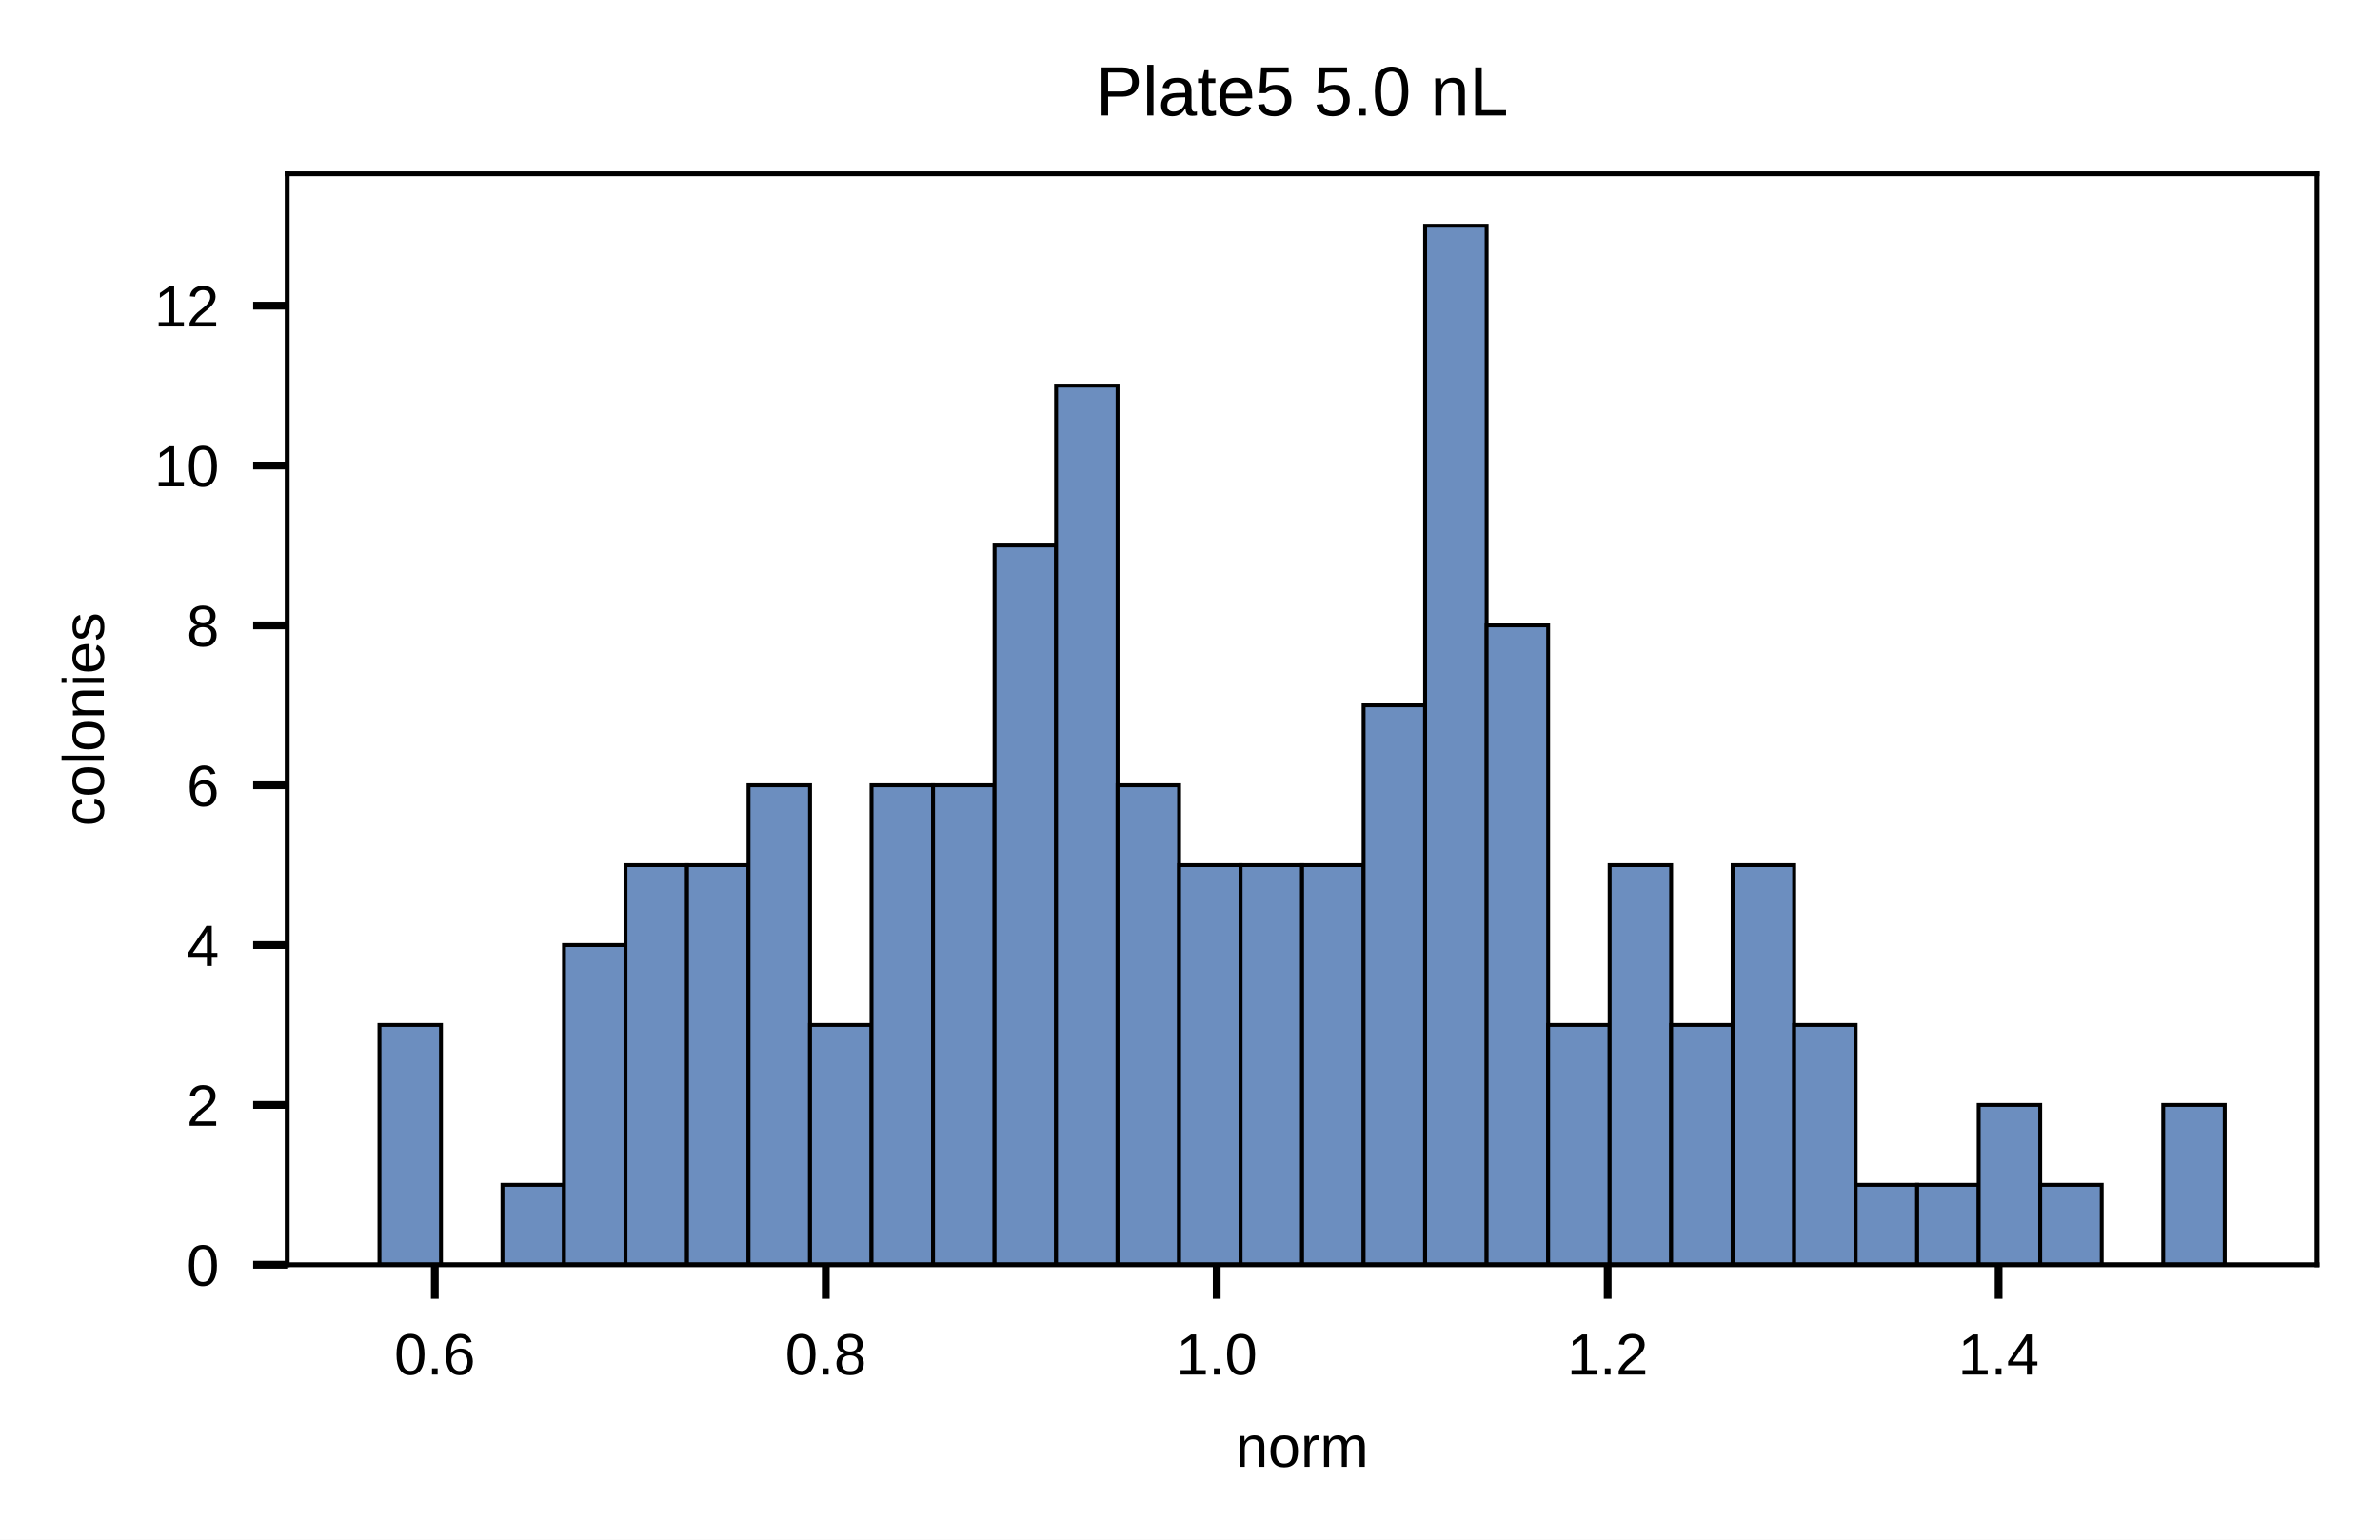
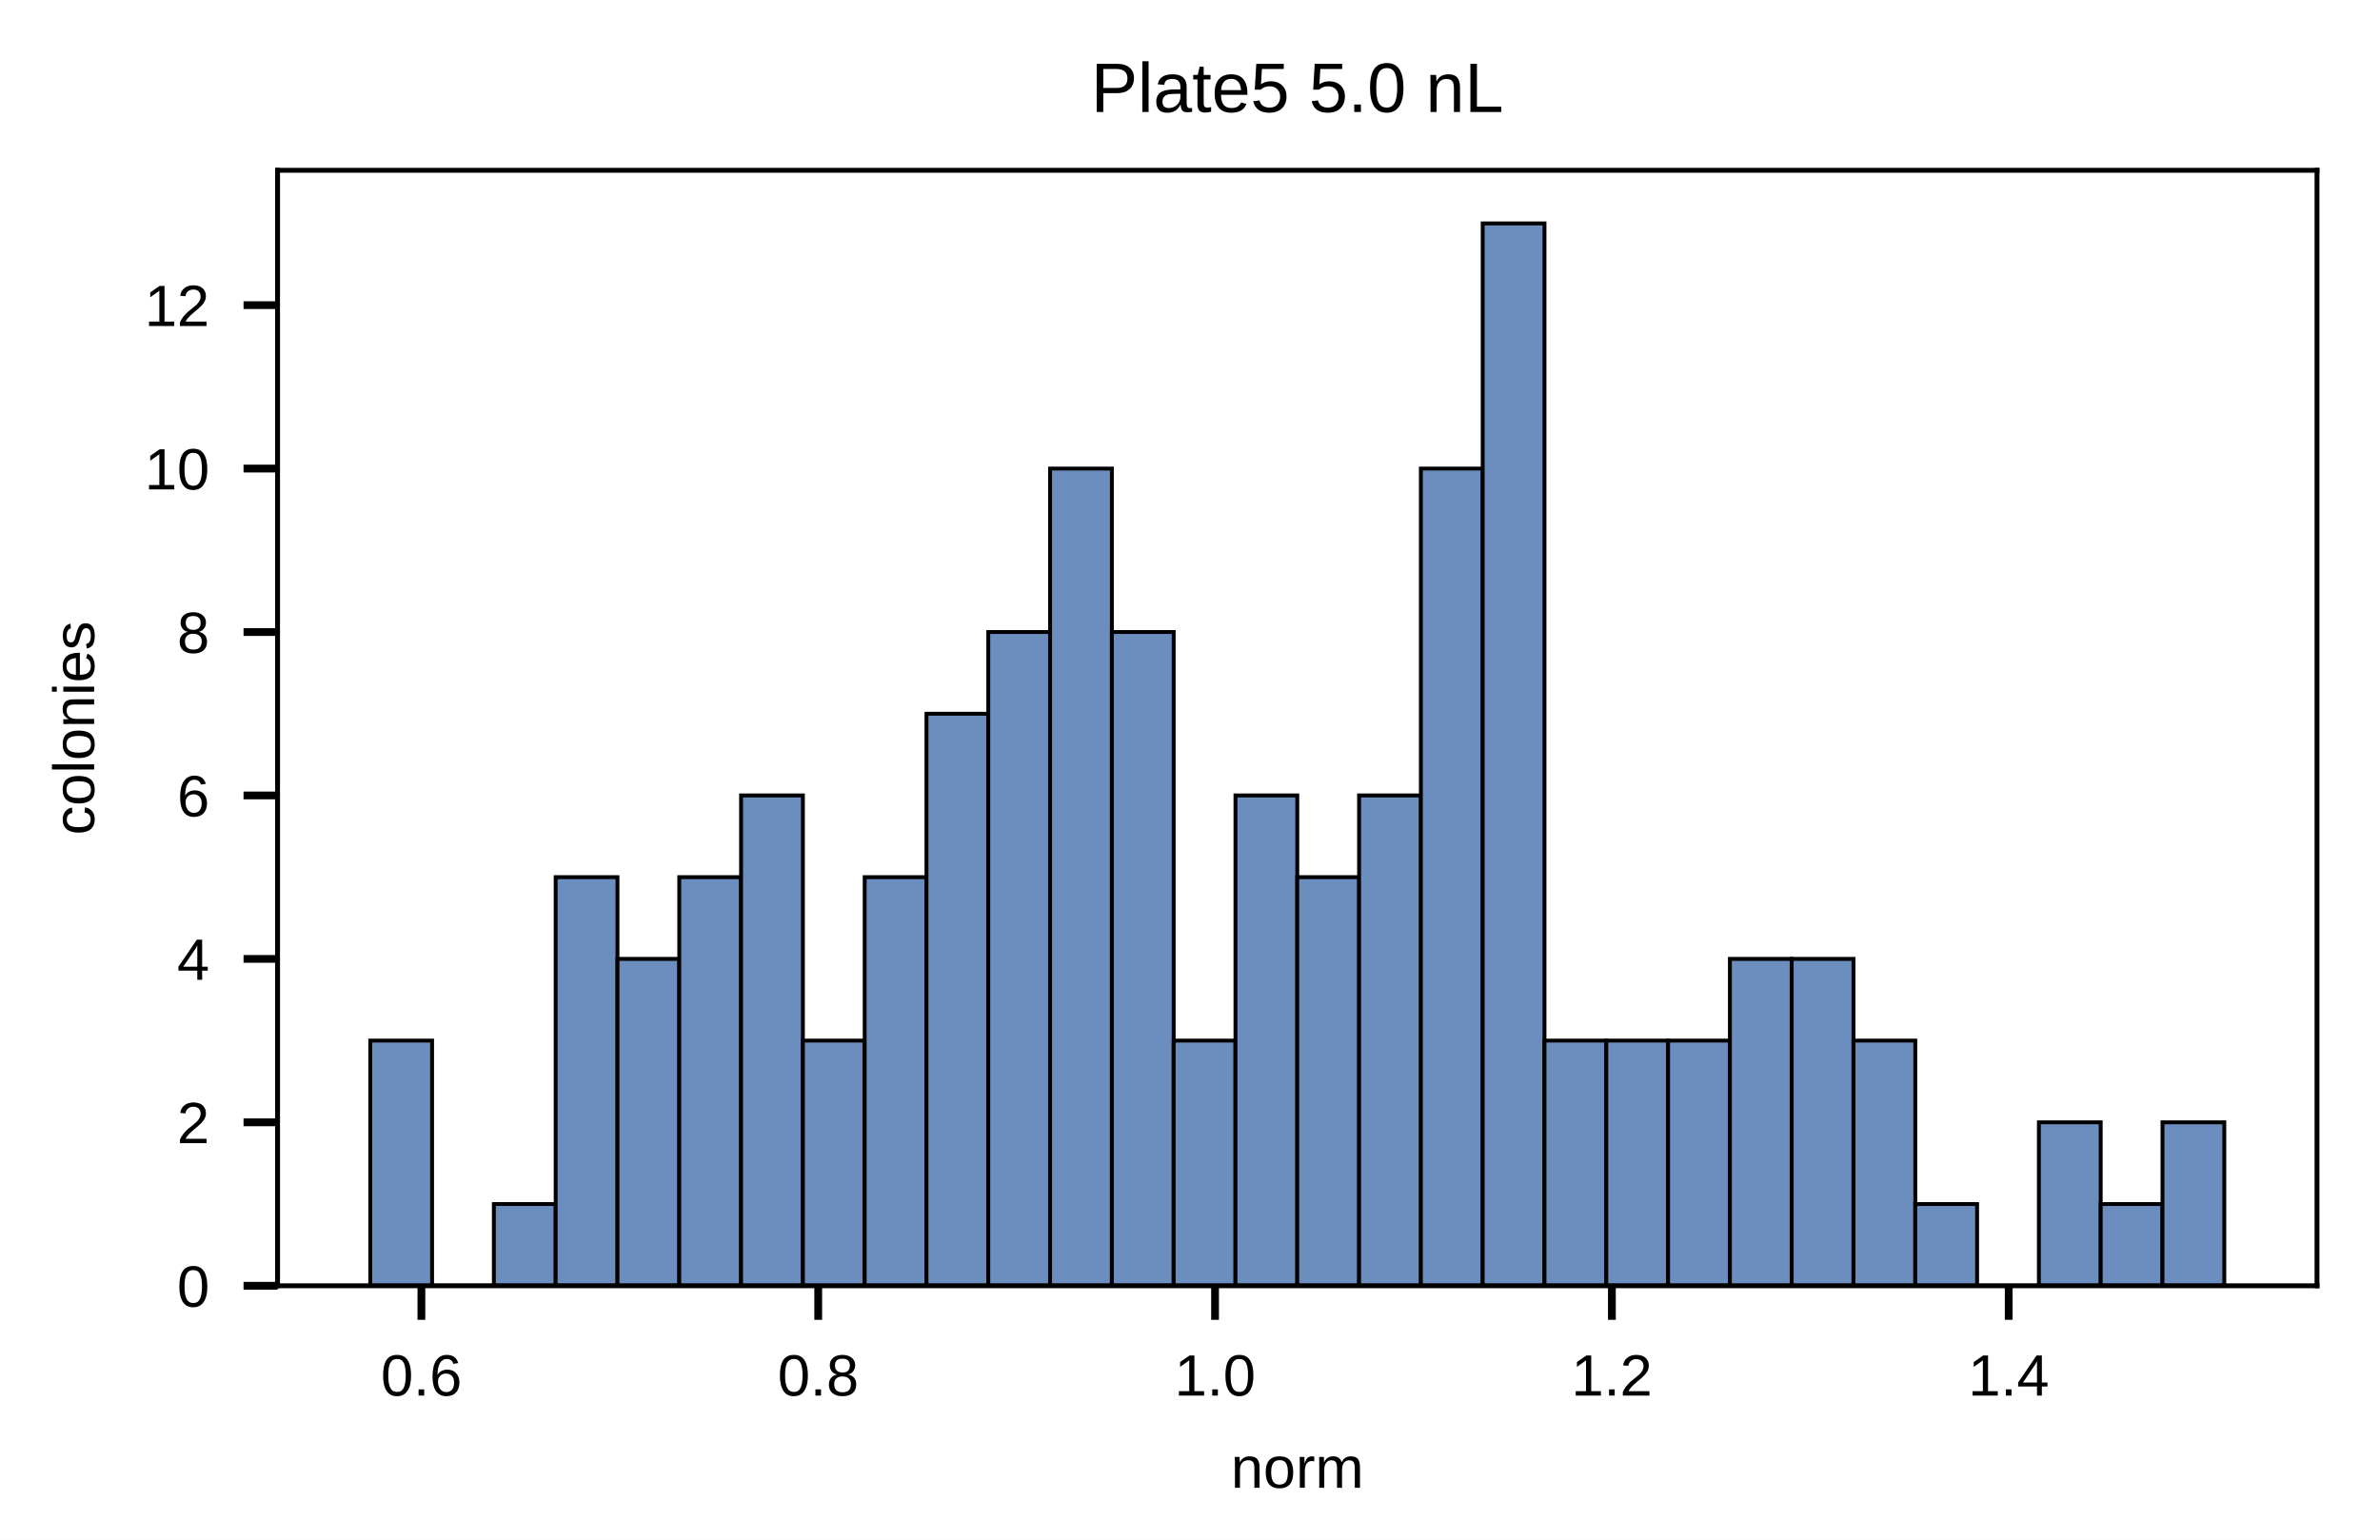
<svg xmlns="http://www.w3.org/2000/svg" xmlns:xlink="http://www.w3.org/1999/xlink" width="244.8pt" height="158.4pt" viewBox="0 0 244.8 158.4" version="1.1">
  <defs>
    <style type="text/css">*{stroke-linejoin: round; stroke-linecap: butt}</style>
  </defs>
  <g id="figure_1">
    <g id="patch_1">
      <path d="M 0 158.4  L 244.8 158.4  L 244.8 0  L 0 0  z " style="fill: #ffffff" />
    </g>
    <g id="axes_1">
      <g id="patch_2">
-         <path d="M 29.54 130.12  L 238.32 130.12  L 238.32 17.88  L 29.54 17.88  z " style="fill: #ffffff" />
+         <path d="M 28.55 132.28  L 238.32 132.28  L 238.32 17.52  L 28.55 17.52  z " style="fill: #ffffff" />
      </g>
      <g id="patch_3">
-         <path d="M 39.03 130.12  L 45.357 130.12  L 45.357 105.452  L 39.03 105.452  z " clip-path="url(#p86ed1eea83)" style="fill: #6c8ebf; stroke: #000000; stroke-width: 0.4; stroke-linejoin: miter" />
+         <path d="M 38.085 132.28  L 44.442 132.28  L 44.442 107.058  L 38.085 107.058  z " clip-path="url(#p9491c6e187)" style="fill: #6c8ebf; stroke: #000000; stroke-width: 0.4; stroke-linejoin: miter" />
      </g>
      <g id="patch_4">
-         <path d="M 45.357 130.12  L 51.683 130.12  L 51.683 130.12  L 45.357 130.12  z " clip-path="url(#p86ed1eea83)" style="fill: #6c8ebf; stroke: #000000; stroke-width: 0.4; stroke-linejoin: miter" />
+         <path d="M 44.442 132.28  L 50.798 132.28  L 50.798 132.28  L 44.442 132.28  z " clip-path="url(#p9491c6e187)" style="fill: #6c8ebf; stroke: #000000; stroke-width: 0.4; stroke-linejoin: miter" />
      </g>
      <g id="patch_5">
-         <path d="M 51.683 130.12  L 58.01 130.12  L 58.01 121.897  L 51.683 121.897  z " clip-path="url(#p86ed1eea83)" style="fill: #6c8ebf; stroke: #000000; stroke-width: 0.4; stroke-linejoin: miter" />
+         <path d="M 50.798 132.28  L 57.155 132.28  L 57.155 123.873  L 50.798 123.873  z " clip-path="url(#p9491c6e187)" style="fill: #6c8ebf; stroke: #000000; stroke-width: 0.4; stroke-linejoin: miter" />
      </g>
      <g id="patch_6">
-         <path d="M 58.01 130.12  L 64.337 130.12  L 64.337 97.229  L 58.01 97.229  z " clip-path="url(#p86ed1eea83)" style="fill: #6c8ebf; stroke: #000000; stroke-width: 0.4; stroke-linejoin: miter" />
+         <path d="M 57.155 132.28  L 63.512 132.28  L 63.512 90.243  L 57.155 90.243  z " clip-path="url(#p9491c6e187)" style="fill: #6c8ebf; stroke: #000000; stroke-width: 0.4; stroke-linejoin: miter" />
      </g>
      <g id="patch_7">
-         <path d="M 64.337 130.12  L 70.663 130.12  L 70.663 89.006  L 64.337 89.006  z " clip-path="url(#p86ed1eea83)" style="fill: #6c8ebf; stroke: #000000; stroke-width: 0.4; stroke-linejoin: miter" />
+         <path d="M 63.512 132.28  L 69.868 132.28  L 69.868 98.651  L 63.512 98.651  z " clip-path="url(#p9491c6e187)" style="fill: #6c8ebf; stroke: #000000; stroke-width: 0.4; stroke-linejoin: miter" />
      </g>
      <g id="patch_8">
-         <path d="M 70.663 130.12  L 76.99 130.12  L 76.99 89.006  L 70.663 89.006  z " clip-path="url(#p86ed1eea83)" style="fill: #6c8ebf; stroke: #000000; stroke-width: 0.4; stroke-linejoin: miter" />
+         <path d="M 69.868 132.28  L 76.225 132.28  L 76.225 90.243  L 69.868 90.243  z " clip-path="url(#p9491c6e187)" style="fill: #6c8ebf; stroke: #000000; stroke-width: 0.4; stroke-linejoin: miter" />
      </g>
      <g id="patch_9">
-         <path d="M 76.99 130.12  L 83.317 130.12  L 83.317 80.784  L 76.99 80.784  z " clip-path="url(#p86ed1eea83)" style="fill: #6c8ebf; stroke: #000000; stroke-width: 0.4; stroke-linejoin: miter" />
+         <path d="M 76.225 132.28  L 82.582 132.28  L 82.582 81.836  L 76.225 81.836  z " clip-path="url(#p9491c6e187)" style="fill: #6c8ebf; stroke: #000000; stroke-width: 0.4; stroke-linejoin: miter" />
      </g>
      <g id="patch_10">
-         <path d="M 83.317 130.12  L 89.643 130.12  L 89.643 105.452  L 83.317 105.452  z " clip-path="url(#p86ed1eea83)" style="fill: #6c8ebf; stroke: #000000; stroke-width: 0.4; stroke-linejoin: miter" />
+         <path d="M 82.582 132.28  L 88.938 132.28  L 88.938 107.058  L 82.582 107.058  z " clip-path="url(#p9491c6e187)" style="fill: #6c8ebf; stroke: #000000; stroke-width: 0.4; stroke-linejoin: miter" />
      </g>
      <g id="patch_11">
-         <path d="M 89.643 130.12  L 95.97 130.12  L 95.97 80.784  L 89.643 80.784  z " clip-path="url(#p86ed1eea83)" style="fill: #6c8ebf; stroke: #000000; stroke-width: 0.4; stroke-linejoin: miter" />
+         <path d="M 88.938 132.28  L 95.295 132.28  L 95.295 90.243  L 88.938 90.243  z " clip-path="url(#p9491c6e187)" style="fill: #6c8ebf; stroke: #000000; stroke-width: 0.4; stroke-linejoin: miter" />
      </g>
      <g id="patch_12">
-         <path d="M 95.97 130.12  L 102.297 130.12  L 102.297 80.784  L 95.97 80.784  z " clip-path="url(#p86ed1eea83)" style="fill: #6c8ebf; stroke: #000000; stroke-width: 0.4; stroke-linejoin: miter" />
+         <path d="M 95.295 132.28  L 101.652 132.28  L 101.652 73.429  L 95.295 73.429  z " clip-path="url(#p9491c6e187)" style="fill: #6c8ebf; stroke: #000000; stroke-width: 0.4; stroke-linejoin: miter" />
      </g>
      <g id="patch_13">
-         <path d="M 102.297 130.12  L 108.623 130.12  L 108.623 56.116  L 102.297 56.116  z " clip-path="url(#p86ed1eea83)" style="fill: #6c8ebf; stroke: #000000; stroke-width: 0.4; stroke-linejoin: miter" />
+         <path d="M 101.652 132.28  L 108.008 132.28  L 108.008 65.021  L 101.652 65.021  z " clip-path="url(#p9491c6e187)" style="fill: #6c8ebf; stroke: #000000; stroke-width: 0.4; stroke-linejoin: miter" />
      </g>
      <g id="patch_14">
-         <path d="M 108.623 130.12  L 114.95 130.12  L 114.95 39.67  L 108.623 39.67  z " clip-path="url(#p86ed1eea83)" style="fill: #6c8ebf; stroke: #000000; stroke-width: 0.4; stroke-linejoin: miter" />
+         <path d="M 108.008 132.28  L 114.365 132.28  L 114.365 48.207  L 108.008 48.207  z " clip-path="url(#p9491c6e187)" style="fill: #6c8ebf; stroke: #000000; stroke-width: 0.4; stroke-linejoin: miter" />
      </g>
      <g id="patch_15">
-         <path d="M 114.95 130.12  L 121.277 130.12  L 121.277 80.784  L 114.95 80.784  z " clip-path="url(#p86ed1eea83)" style="fill: #6c8ebf; stroke: #000000; stroke-width: 0.4; stroke-linejoin: miter" />
+         <path d="M 114.365 132.28  L 120.722 132.28  L 120.722 65.021  L 114.365 65.021  z " clip-path="url(#p9491c6e187)" style="fill: #6c8ebf; stroke: #000000; stroke-width: 0.4; stroke-linejoin: miter" />
      </g>
      <g id="patch_16">
-         <path d="M 121.277 130.12  L 127.603 130.12  L 127.603 89.006  L 121.277 89.006  z " clip-path="url(#p86ed1eea83)" style="fill: #6c8ebf; stroke: #000000; stroke-width: 0.4; stroke-linejoin: miter" />
+         <path d="M 120.722 132.28  L 127.078 132.28  L 127.078 107.058  L 120.722 107.058  z " clip-path="url(#p9491c6e187)" style="fill: #6c8ebf; stroke: #000000; stroke-width: 0.4; stroke-linejoin: miter" />
      </g>
      <g id="patch_17">
-         <path d="M 127.603 130.12  L 133.93 130.12  L 133.93 89.006  L 127.603 89.006  z " clip-path="url(#p86ed1eea83)" style="fill: #6c8ebf; stroke: #000000; stroke-width: 0.4; stroke-linejoin: miter" />
+         <path d="M 127.078 132.28  L 133.435 132.28  L 133.435 81.836  L 127.078 81.836  z " clip-path="url(#p9491c6e187)" style="fill: #6c8ebf; stroke: #000000; stroke-width: 0.4; stroke-linejoin: miter" />
      </g>
      <g id="patch_18">
-         <path d="M 133.93 130.12  L 140.257 130.12  L 140.257 89.006  L 133.93 89.006  z " clip-path="url(#p86ed1eea83)" style="fill: #6c8ebf; stroke: #000000; stroke-width: 0.4; stroke-linejoin: miter" />
+         <path d="M 133.435 132.28  L 139.792 132.28  L 139.792 90.243  L 133.435 90.243  z " clip-path="url(#p9491c6e187)" style="fill: #6c8ebf; stroke: #000000; stroke-width: 0.4; stroke-linejoin: miter" />
      </g>
      <g id="patch_19">
-         <path d="M 140.257 130.12  L 146.583 130.12  L 146.583 72.561  L 140.257 72.561  z " clip-path="url(#p86ed1eea83)" style="fill: #6c8ebf; stroke: #000000; stroke-width: 0.4; stroke-linejoin: miter" />
+         <path d="M 139.792 132.28  L 146.148 132.28  L 146.148 81.836  L 139.792 81.836  z " clip-path="url(#p9491c6e187)" style="fill: #6c8ebf; stroke: #000000; stroke-width: 0.4; stroke-linejoin: miter" />
      </g>
      <g id="patch_20">
-         <path d="M 146.583 130.12  L 152.91 130.12  L 152.91 23.225  L 146.583 23.225  z " clip-path="url(#p86ed1eea83)" style="fill: #6c8ebf; stroke: #000000; stroke-width: 0.4; stroke-linejoin: miter" />
+         <path d="M 146.148 132.28  L 152.505 132.28  L 152.505 48.207  L 146.148 48.207  z " clip-path="url(#p9491c6e187)" style="fill: #6c8ebf; stroke: #000000; stroke-width: 0.4; stroke-linejoin: miter" />
      </g>
      <g id="patch_21">
-         <path d="M 152.91 130.12  L 159.237 130.12  L 159.237 64.338  L 152.91 64.338  z " clip-path="url(#p86ed1eea83)" style="fill: #6c8ebf; stroke: #000000; stroke-width: 0.4; stroke-linejoin: miter" />
+         <path d="M 152.505 132.28  L 158.862 132.28  L 158.862 22.985  L 152.505 22.985  z " clip-path="url(#p9491c6e187)" style="fill: #6c8ebf; stroke: #000000; stroke-width: 0.4; stroke-linejoin: miter" />
      </g>
      <g id="patch_22">
-         <path d="M 159.237 130.12  L 165.563 130.12  L 165.563 105.452  L 159.237 105.452  z " clip-path="url(#p86ed1eea83)" style="fill: #6c8ebf; stroke: #000000; stroke-width: 0.4; stroke-linejoin: miter" />
+         <path d="M 158.862 132.28  L 165.218 132.28  L 165.218 107.058  L 158.862 107.058  z " clip-path="url(#p9491c6e187)" style="fill: #6c8ebf; stroke: #000000; stroke-width: 0.4; stroke-linejoin: miter" />
      </g>
      <g id="patch_23">
-         <path d="M 165.563 130.12  L 171.89 130.12  L 171.89 89.006  L 165.563 89.006  z " clip-path="url(#p86ed1eea83)" style="fill: #6c8ebf; stroke: #000000; stroke-width: 0.4; stroke-linejoin: miter" />
+         <path d="M 165.218 132.28  L 171.575 132.28  L 171.575 107.058  L 165.218 107.058  z " clip-path="url(#p9491c6e187)" style="fill: #6c8ebf; stroke: #000000; stroke-width: 0.4; stroke-linejoin: miter" />
      </g>
      <g id="patch_24">
-         <path d="M 171.89 130.12  L 178.217 130.12  L 178.217 105.452  L 171.89 105.452  z " clip-path="url(#p86ed1eea83)" style="fill: #6c8ebf; stroke: #000000; stroke-width: 0.4; stroke-linejoin: miter" />
+         <path d="M 171.575 132.28  L 177.932 132.28  L 177.932 107.058  L 171.575 107.058  z " clip-path="url(#p9491c6e187)" style="fill: #6c8ebf; stroke: #000000; stroke-width: 0.4; stroke-linejoin: miter" />
      </g>
      <g id="patch_25">
-         <path d="M 178.217 130.12  L 184.543 130.12  L 184.543 89.006  L 178.217 89.006  z " clip-path="url(#p86ed1eea83)" style="fill: #6c8ebf; stroke: #000000; stroke-width: 0.4; stroke-linejoin: miter" />
+         <path d="M 177.932 132.28  L 184.288 132.28  L 184.288 98.651  L 177.932 98.651  z " clip-path="url(#p9491c6e187)" style="fill: #6c8ebf; stroke: #000000; stroke-width: 0.4; stroke-linejoin: miter" />
      </g>
      <g id="patch_26">
-         <path d="M 184.543 130.12  L 190.87 130.12  L 190.87 105.452  L 184.543 105.452  z " clip-path="url(#p86ed1eea83)" style="fill: #6c8ebf; stroke: #000000; stroke-width: 0.4; stroke-linejoin: miter" />
+         <path d="M 184.288 132.28  L 190.645 132.28  L 190.645 98.651  L 184.288 98.651  z " clip-path="url(#p9491c6e187)" style="fill: #6c8ebf; stroke: #000000; stroke-width: 0.4; stroke-linejoin: miter" />
      </g>
      <g id="patch_27">
-         <path d="M 190.87 130.12  L 197.197 130.12  L 197.197 121.897  L 190.87 121.897  z " clip-path="url(#p86ed1eea83)" style="fill: #6c8ebf; stroke: #000000; stroke-width: 0.4; stroke-linejoin: miter" />
+         <path d="M 190.645 132.28  L 197.002 132.28  L 197.002 107.058  L 190.645 107.058  z " clip-path="url(#p9491c6e187)" style="fill: #6c8ebf; stroke: #000000; stroke-width: 0.4; stroke-linejoin: miter" />
      </g>
      <g id="patch_28">
-         <path d="M 197.197 130.12  L 203.523 130.12  L 203.523 121.897  L 197.197 121.897  z " clip-path="url(#p86ed1eea83)" style="fill: #6c8ebf; stroke: #000000; stroke-width: 0.4; stroke-linejoin: miter" />
+         <path d="M 197.002 132.28  L 203.358 132.28  L 203.358 123.873  L 197.002 123.873  z " clip-path="url(#p9491c6e187)" style="fill: #6c8ebf; stroke: #000000; stroke-width: 0.4; stroke-linejoin: miter" />
      </g>
      <g id="patch_29">
-         <path d="M 203.523 130.12  L 209.85 130.12  L 209.85 113.675  L 203.523 113.675  z " clip-path="url(#p86ed1eea83)" style="fill: #6c8ebf; stroke: #000000; stroke-width: 0.4; stroke-linejoin: miter" />
+         <path d="M 203.358 132.28  L 209.715 132.28  L 209.715 132.28  L 203.358 132.28  z " clip-path="url(#p9491c6e187)" style="fill: #6c8ebf; stroke: #000000; stroke-width: 0.4; stroke-linejoin: miter" />
      </g>
      <g id="patch_30">
-         <path d="M 209.85 130.12  L 216.177 130.12  L 216.177 121.897  L 209.85 121.897  z " clip-path="url(#p86ed1eea83)" style="fill: #6c8ebf; stroke: #000000; stroke-width: 0.4; stroke-linejoin: miter" />
+         <path d="M 209.715 132.28  L 216.072 132.28  L 216.072 115.465  L 209.715 115.465  z " clip-path="url(#p9491c6e187)" style="fill: #6c8ebf; stroke: #000000; stroke-width: 0.4; stroke-linejoin: miter" />
      </g>
      <g id="patch_31">
-         <path d="M 216.177 130.12  L 222.503 130.12  L 222.503 130.12  L 216.177 130.12  z " clip-path="url(#p86ed1eea83)" style="fill: #6c8ebf; stroke: #000000; stroke-width: 0.4; stroke-linejoin: miter" />
+         <path d="M 216.072 132.28  L 222.428 132.28  L 222.428 123.873  L 216.072 123.873  z " clip-path="url(#p9491c6e187)" style="fill: #6c8ebf; stroke: #000000; stroke-width: 0.4; stroke-linejoin: miter" />
      </g>
      <g id="patch_32">
-         <path d="M 222.503 130.12  L 228.83 130.12  L 228.83 113.675  L 222.503 113.675  z " clip-path="url(#p86ed1eea83)" style="fill: #6c8ebf; stroke: #000000; stroke-width: 0.4; stroke-linejoin: miter" />
+         <path d="M 222.428 132.28  L 228.785 132.28  L 228.785 115.465  L 222.428 115.465  z " clip-path="url(#p9491c6e187)" style="fill: #6c8ebf; stroke: #000000; stroke-width: 0.4; stroke-linejoin: miter" />
      </g>
      <g id="matplotlib.axis_1">
        <g id="xtick_1">
          <g id="line2d_1">
            <defs>
-               <path id="m778582cc8e" d="M 0 0  L 0 3.5  " style="stroke: #000000; stroke-width: 0.8" />
+               <path id="ma88259595d" d="M 0 0  L 0 3.5  " style="stroke: #000000; stroke-width: 0.8" />
            </defs>
            <g>
-               <use xlink:href="#m778582cc8e" x="44.723" y="130.12" style="stroke: #000000; stroke-width: 0.8" />
+               <use xlink:href="#ma88259595d" x="43.344" y="132.28" style="stroke: #000000; stroke-width: 0.8" />
            </g>
          </g>
          <g id="text_1">
-             <text style="font: 6px 'Arial'; text-anchor: middle" x="44.723" y="141.415" transform="rotate(-0 44.72337 141.4147)">0.6</text>
+             <text style="font-size: 6px; font-family: 'Arial'; text-anchor: middle" x="43.344" y="143.575" transform="rotate(-0 43.34363 143.5747)">0.6</text>
          </g>
        </g>
        <g id="xtick_2">
          <g id="line2d_2">
            <g>
-               <use xlink:href="#m778582cc8e" x="84.936" y="130.12" style="stroke: #000000; stroke-width: 0.8" />
+               <use xlink:href="#ma88259595d" x="84.16" y="132.28" style="stroke: #000000; stroke-width: 0.8" />
            </g>
          </g>
          <g id="text_2">
-             <text style="font: 6px 'Arial'; text-anchor: middle" x="84.936" y="141.415" transform="rotate(-0 84.93564 141.4147)">0.8</text>
+             <text style="font-size: 6px; font-family: 'Arial'; text-anchor: middle" x="84.16" y="143.575" transform="rotate(-0 84.16003 143.5747)">0.8</text>
          </g>
        </g>
        <g id="xtick_3">
          <g id="line2d_3">
            <g>
-               <use xlink:href="#m778582cc8e" x="125.148" y="130.12" style="stroke: #000000; stroke-width: 0.8" />
+               <use xlink:href="#ma88259595d" x="124.976" y="132.28" style="stroke: #000000; stroke-width: 0.8" />
            </g>
          </g>
          <g id="text_3">
-             <text style="font: 6px 'Arial'; text-anchor: middle" x="125.148" y="141.415" transform="rotate(-0 125.1479 141.4147)">1.0</text>
+             <text style="font-size: 6px; font-family: 'Arial'; text-anchor: middle" x="124.976" y="143.575" transform="rotate(-0 124.9764 143.5747)">1.0</text>
          </g>
        </g>
        <g id="xtick_4">
          <g id="line2d_4">
            <g>
-               <use xlink:href="#m778582cc8e" x="165.36" y="130.12" style="stroke: #000000; stroke-width: 0.8" />
+               <use xlink:href="#ma88259595d" x="165.793" y="132.28" style="stroke: #000000; stroke-width: 0.8" />
            </g>
          </g>
          <g id="text_4">
-             <text style="font: 6px 'Arial'; text-anchor: middle" x="165.36" y="141.415" transform="rotate(-0 165.3602 141.4147)">1.2</text>
+             <text style="font-size: 6px; font-family: 'Arial'; text-anchor: middle" x="165.793" y="143.575" transform="rotate(-0 165.7928 143.5747)">1.2</text>
          </g>
        </g>
        <g id="xtick_5">
          <g id="line2d_5">
            <g>
-               <use xlink:href="#m778582cc8e" x="205.572" y="130.12" style="stroke: #000000; stroke-width: 0.8" />
+               <use xlink:href="#ma88259595d" x="206.609" y="132.28" style="stroke: #000000; stroke-width: 0.8" />
            </g>
          </g>
          <g id="text_5">
-             <text style="font: 6px 'Arial'; text-anchor: middle" x="205.572" y="141.415" transform="rotate(-0 205.5725 141.4147)">1.4</text>
+             <text style="font-size: 6px; font-family: 'Arial'; text-anchor: middle" x="206.609" y="143.575" transform="rotate(-0 206.6093 143.5747)">1.4</text>
          </g>
        </g>
        <g id="text_6">
-           <text style="font: 6px 'Arial'; text-anchor: middle" x="133.93" y="150.902" transform="rotate(-0 133.93 150.9019)">norm</text>
+           <text style="font-size: 6px; font-family: 'Arial'; text-anchor: middle" x="133.435" y="153.062" transform="rotate(-0 133.435 153.0619)">norm</text>
        </g>
      </g>
      <g id="matplotlib.axis_2">
        <g id="ytick_1">
          <g id="line2d_6">
            <defs>
-               <path id="m0e1d73adbb" d="M 0 0  L -3.5 0  " style="stroke: #000000; stroke-width: 0.8" />
+               <path id="mccec287438" d="M 0 0  L -3.5 0  " style="stroke: #000000; stroke-width: 0.8" />
            </defs>
            <g>
-               <use xlink:href="#m0e1d73adbb" x="29.54" y="130.12" style="stroke: #000000; stroke-width: 0.8" />
+               <use xlink:href="#mccec287438" x="28.55" y="132.28" style="stroke: #000000; stroke-width: 0.8" />
            </g>
          </g>
          <g id="text_7">
-             <text style="font: 6px 'Arial'; text-anchor: end" x="22.54" y="132.267" transform="rotate(-0 22.54 132.2673)">0</text>
+             <text style="font-size: 6px; font-family: 'Arial'; text-anchor: end" x="21.55" y="134.427" transform="rotate(-0 21.55 134.4273)">0</text>
          </g>
        </g>
        <g id="ytick_2">
          <g id="line2d_7">
            <g>
-               <use xlink:href="#m0e1d73adbb" x="29.54" y="113.675" style="stroke: #000000; stroke-width: 0.8" />
+               <use xlink:href="#mccec287438" x="28.55" y="115.465" style="stroke: #000000; stroke-width: 0.8" />
            </g>
          </g>
          <g id="text_8">
-             <text style="font: 6px 'Arial'; text-anchor: end" x="22.54" y="115.822" transform="rotate(-0 22.54 115.8219)">2</text>
+             <text style="font-size: 6px; font-family: 'Arial'; text-anchor: end" x="21.55" y="117.613" transform="rotate(-0 21.55 117.6127)">2</text>
          </g>
        </g>
        <g id="ytick_3">
          <g id="line2d_8">
            <g>
-               <use xlink:href="#m0e1d73adbb" x="29.54" y="97.229" style="stroke: #000000; stroke-width: 0.8" />
+               <use xlink:href="#mccec287438" x="28.55" y="98.651" style="stroke: #000000; stroke-width: 0.8" />
            </g>
          </g>
          <g id="text_9">
-             <text style="font: 6px 'Arial'; text-anchor: end" x="22.54" y="99.377" transform="rotate(-0 22.54 99.3765)">4</text>
+             <text style="font-size: 6px; font-family: 'Arial'; text-anchor: end" x="21.55" y="100.798" transform="rotate(-0 21.55 100.798)">4</text>
          </g>
        </g>
        <g id="ytick_4">
          <g id="line2d_9">
            <g>
-               <use xlink:href="#m0e1d73adbb" x="29.54" y="80.784" style="stroke: #000000; stroke-width: 0.8" />
+               <use xlink:href="#mccec287438" x="28.55" y="81.836" style="stroke: #000000; stroke-width: 0.8" />
            </g>
          </g>
          <g id="text_10">
-             <text style="font: 6px 'Arial'; text-anchor: end" x="22.54" y="82.931" transform="rotate(-0 22.54 82.93108)">6</text>
+             <text style="font-size: 6px; font-family: 'Arial'; text-anchor: end" x="21.55" y="83.983" transform="rotate(-0 21.55 83.98339)">6</text>
          </g>
        </g>
        <g id="ytick_5">
          <g id="line2d_10">
            <g>
-               <use xlink:href="#m0e1d73adbb" x="29.54" y="64.338" style="stroke: #000000; stroke-width: 0.8" />
+               <use xlink:href="#mccec287438" x="28.55" y="65.021" style="stroke: #000000; stroke-width: 0.8" />
            </g>
          </g>
          <g id="text_11">
-             <text style="font: 6px 'Arial'; text-anchor: end" x="22.54" y="66.486" transform="rotate(-0 22.54 66.48566)">8</text>
+             <text style="font-size: 6px; font-family: 'Arial'; text-anchor: end" x="21.55" y="67.169" transform="rotate(-0 21.55 67.16874)">8</text>
          </g>
        </g>
        <g id="ytick_6">
          <g id="line2d_11">
            <g>
-               <use xlink:href="#m0e1d73adbb" x="29.54" y="47.893" style="stroke: #000000; stroke-width: 0.8" />
+               <use xlink:href="#mccec287438" x="28.55" y="48.207" style="stroke: #000000; stroke-width: 0.8" />
            </g>
          </g>
          <g id="text_12">
-             <text style="font: 6px 'Arial'; text-anchor: end" x="22.54" y="50.04" transform="rotate(-0 22.54 50.04024)">10</text>
+             <text style="font-size: 6px; font-family: 'Arial'; text-anchor: end" x="21.55" y="50.354" transform="rotate(-0 21.55 50.35408)">10</text>
          </g>
        </g>
        <g id="ytick_7">
          <g id="line2d_12">
            <g>
-               <use xlink:href="#m0e1d73adbb" x="29.54" y="31.447" style="stroke: #000000; stroke-width: 0.8" />
+               <use xlink:href="#mccec287438" x="28.55" y="31.392" style="stroke: #000000; stroke-width: 0.8" />
            </g>
          </g>
          <g id="text_13">
-             <text style="font: 6px 'Arial'; text-anchor: end" x="22.54" y="33.595" transform="rotate(-0 22.54 33.59482)">12</text>
+             <text style="font-size: 6px; font-family: 'Arial'; text-anchor: end" x="21.55" y="33.539" transform="rotate(-0 21.55 33.53943)">12</text>
          </g>
        </g>
        <g id="text_14">
-           <text style="font: 6px 'Arial'; text-anchor: middle" x="10.674" y="74" transform="rotate(-90 10.67437 74)">colonies</text>
+           <text style="font-size: 6px; font-family: 'Arial'; text-anchor: middle" x="9.684" y="74.9" transform="rotate(-90 9.684375 74.9)">colonies</text>
        </g>
      </g>
      <g id="patch_33">
-         <path d="M 29.54 130.12  L 29.54 17.88  " style="fill: none; stroke: #000000; stroke-width: 0.5; stroke-linejoin: miter; stroke-linecap: square" />
+         <path d="M 28.55 132.28  L 28.55 17.52  " style="fill: none; stroke: #000000; stroke-width: 0.5; stroke-linejoin: miter; stroke-linecap: square" />
      </g>
      <g id="patch_34">
-         <path d="M 238.32 130.12  L 238.32 17.88  " style="fill: none; stroke: #000000; stroke-width: 0.5; stroke-linejoin: miter; stroke-linecap: square" />
+         <path d="M 238.32 132.28  L 238.32 17.52  " style="fill: none; stroke: #000000; stroke-width: 0.5; stroke-linejoin: miter; stroke-linecap: square" />
      </g>
      <g id="patch_35">
-         <path d="M 29.54 130.12  L 238.32 130.12  " style="fill: none; stroke: #000000; stroke-width: 0.5; stroke-linejoin: miter; stroke-linecap: square" />
+         <path d="M 28.55 132.28  L 238.32 132.28  " style="fill: none; stroke: #000000; stroke-width: 0.5; stroke-linejoin: miter; stroke-linecap: square" />
      </g>
      <g id="patch_36">
-         <path d="M 29.54 17.88  L 238.32 17.88  " style="fill: none; stroke: #000000; stroke-width: 0.5; stroke-linejoin: miter; stroke-linecap: square" />
+         <path d="M 28.55 17.52  L 238.32 17.52  " style="fill: none; stroke: #000000; stroke-width: 0.5; stroke-linejoin: miter; stroke-linecap: square" />
      </g>
      <g id="text_15">
-         <text style="font: 7.2px 'Arial'; text-anchor: middle" x="133.93" y="11.88" transform="rotate(-0 133.93 11.88)">Plate5 5.0 nL</text>
+         <text style="font-size: 7.2px; font-family: 'Arial'; text-anchor: middle" x="133.435" y="11.52" transform="rotate(-0 133.435 11.52)">Plate5 5.0 nL</text>
      </g>
    </g>
  </g>
  <defs>
-     <clipPath id="p86ed1eea83">
-       <rect x="29.54" y="17.88" width="208.78" height="112.24" />
+     <clipPath id="p9491c6e187">
+       <rect x="28.55" y="17.52" width="209.77" height="114.76" />
    </clipPath>
  </defs>
</svg>
